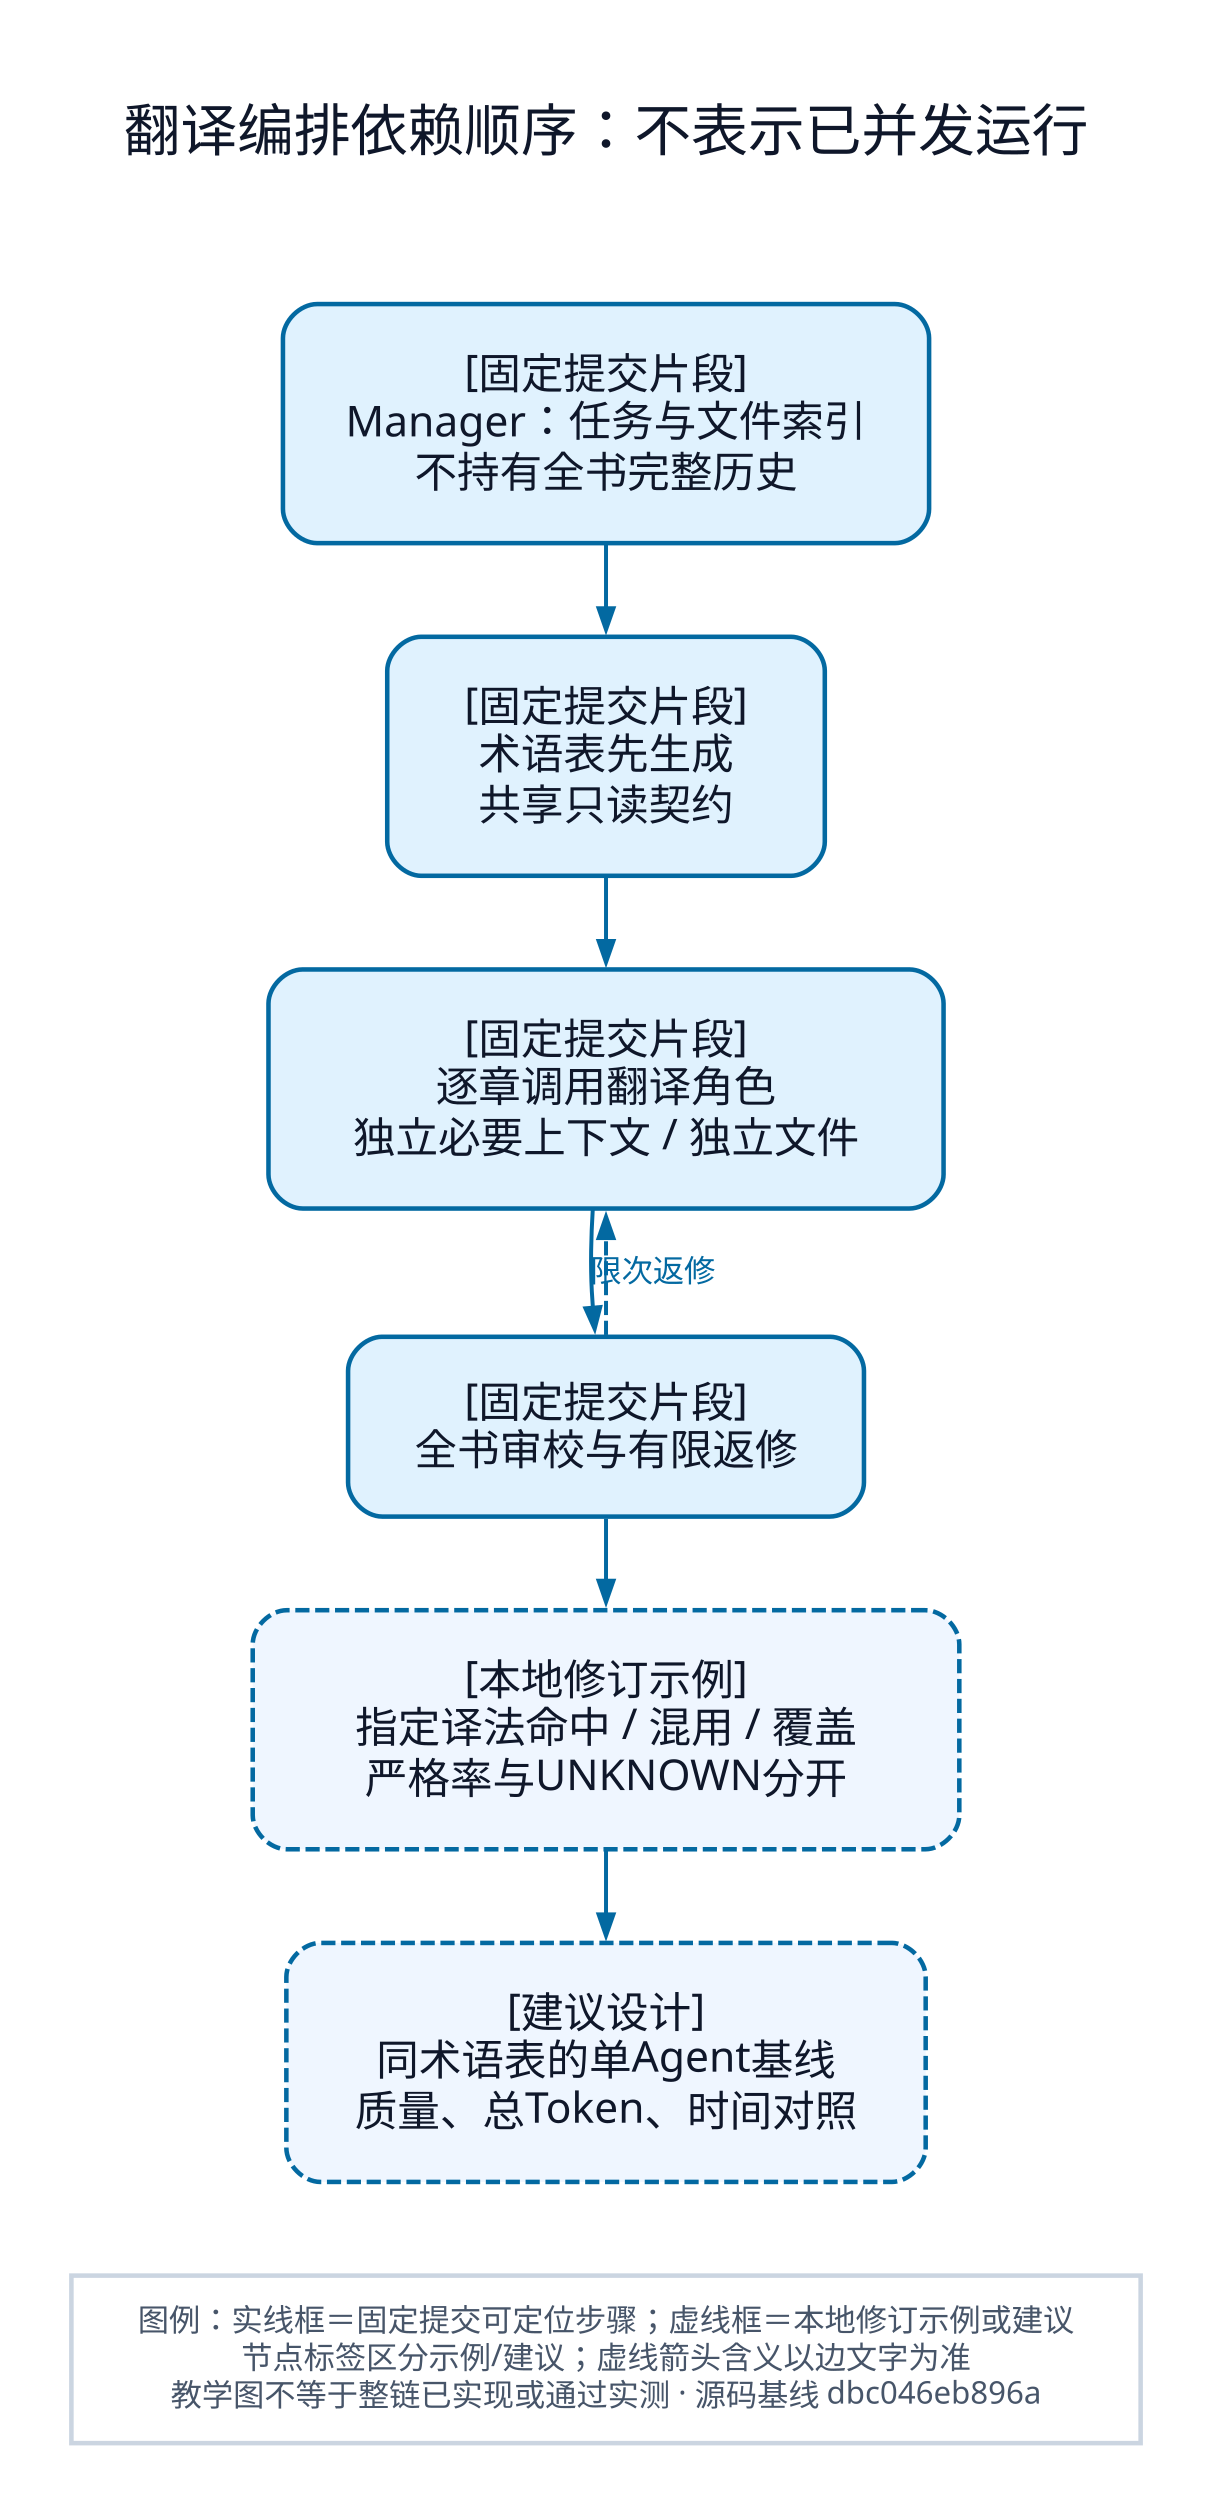
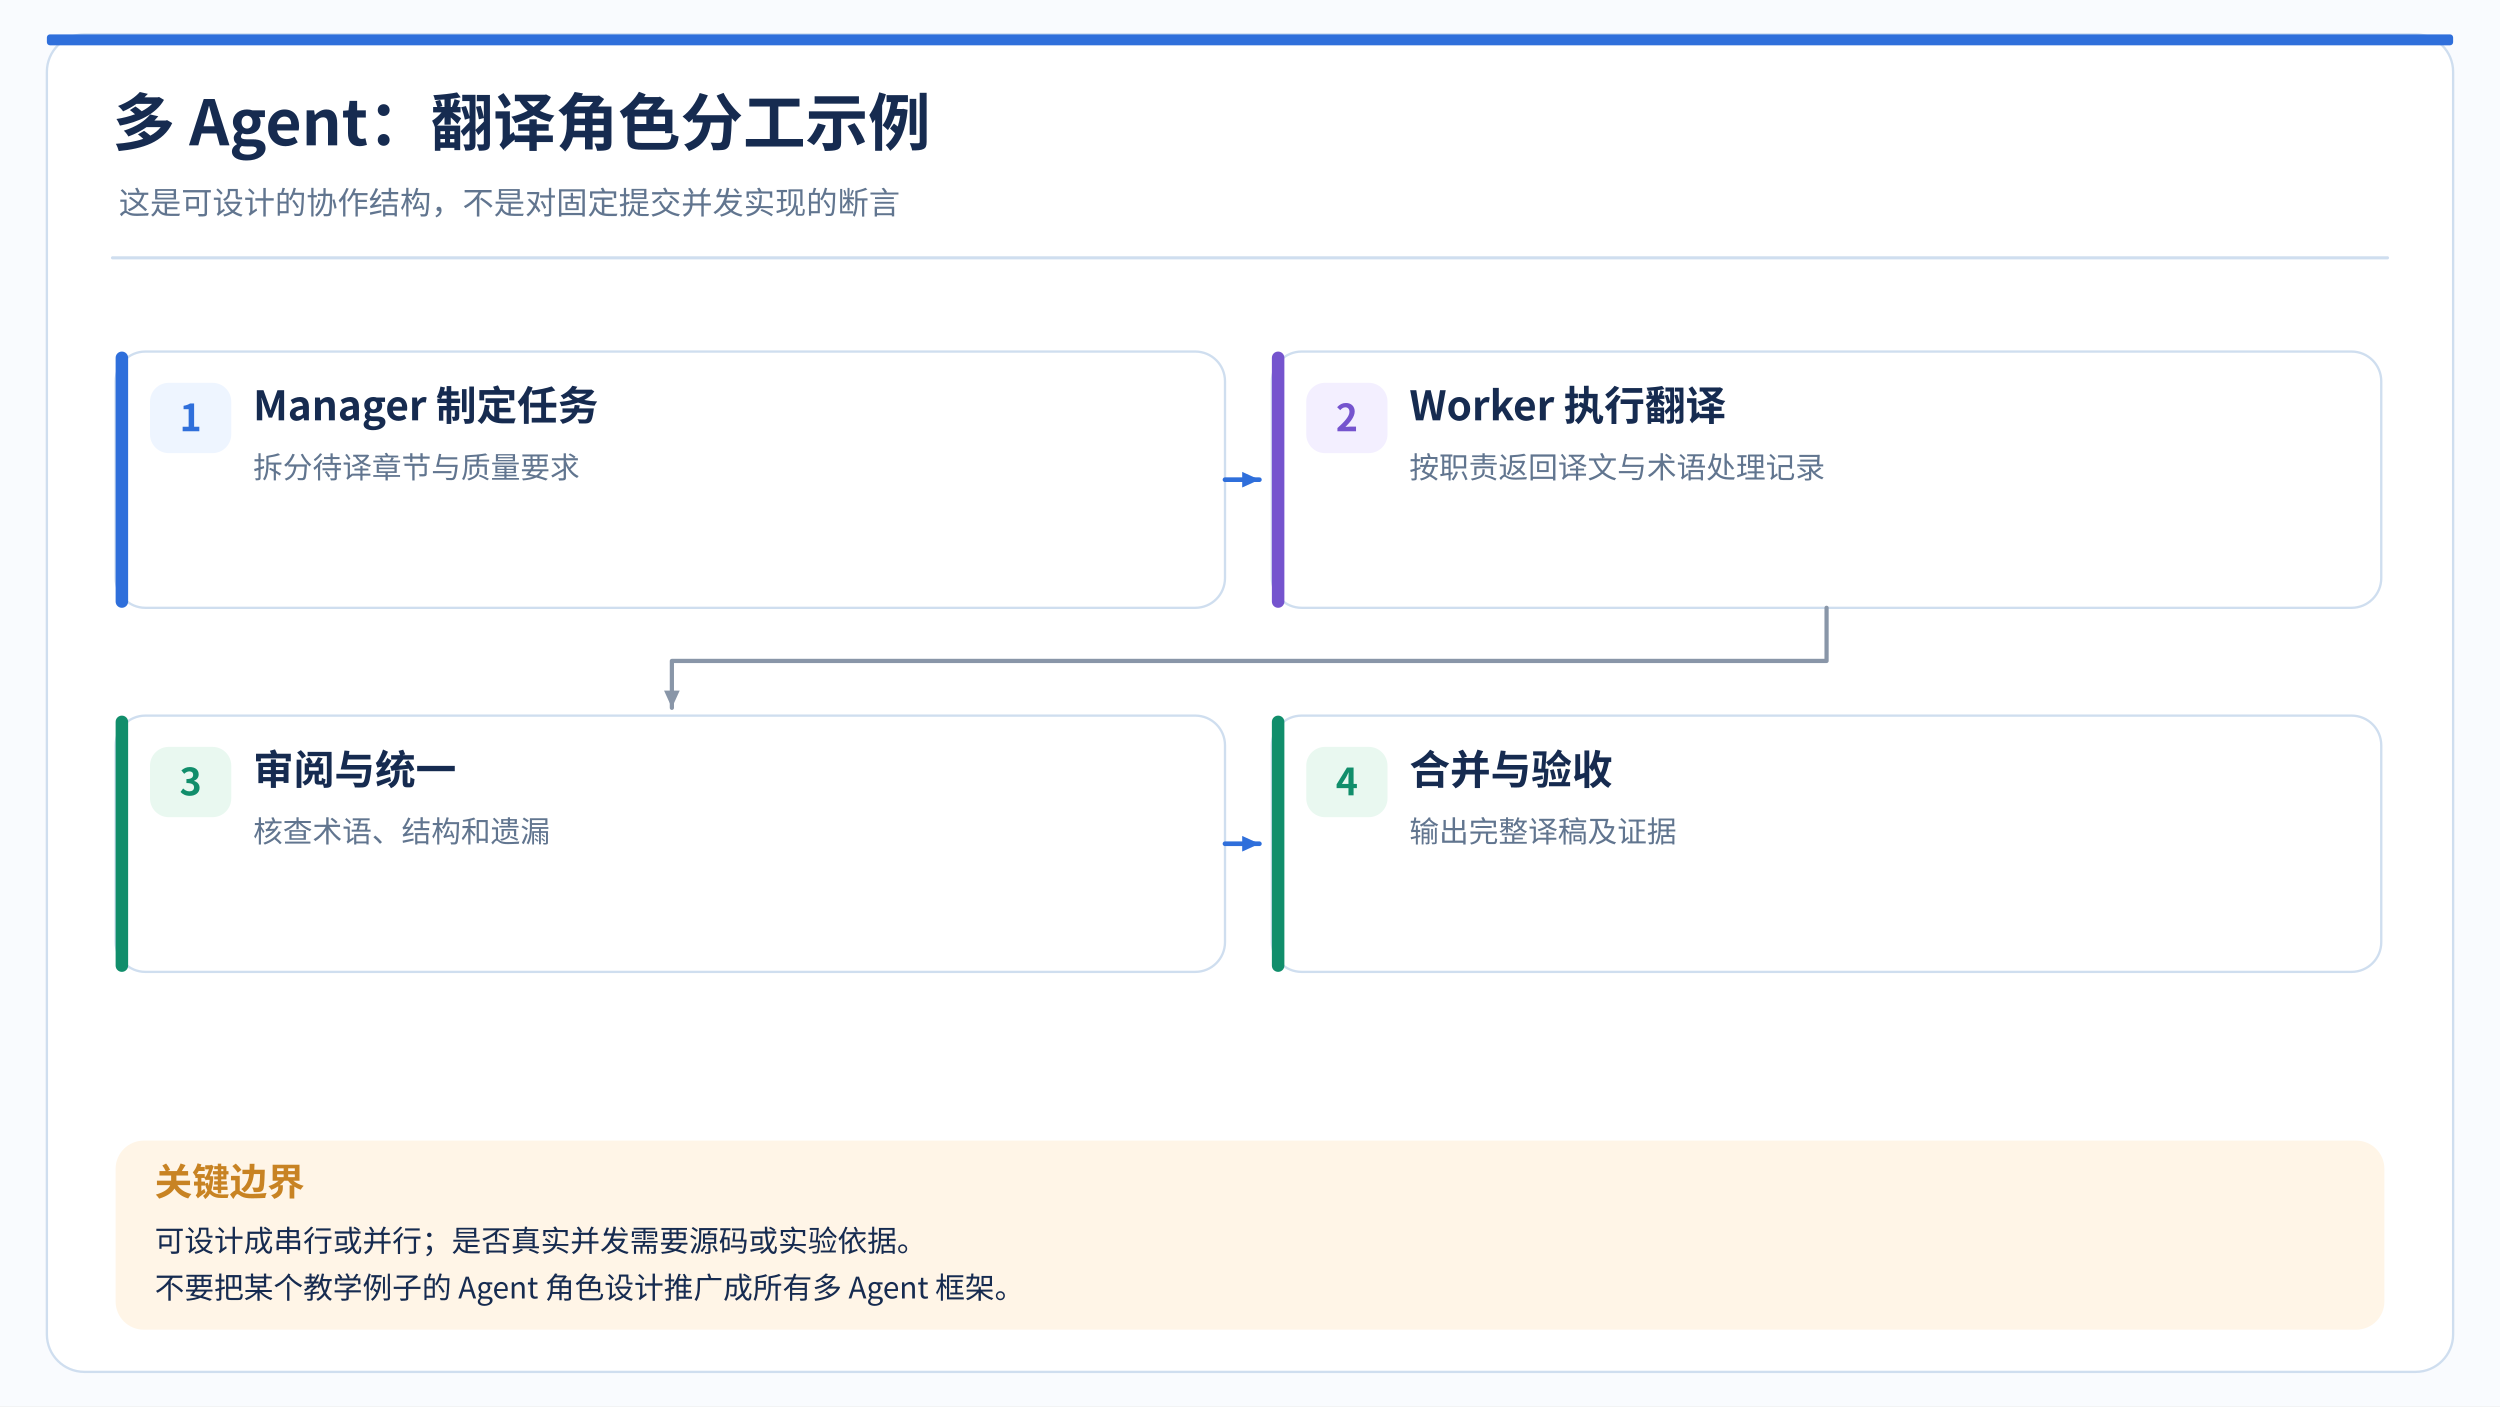
- <svg xmlns="http://www.w3.org/2000/svg" width="427pt" height="881pt" viewBox="0.00 0.00 427.00 881.00">
-   <g id="graph0" class="graph" transform="scale(1 1) rotate(0) translate(20.16 860.96)">
-     <polygon fill="white" stroke="none" points="-20.16,20.16 -20.16,-860.96 406.96,-860.96 406.96,20.16 -20.16,20.16" />
-     <g id="edge2" class="edge">
-       <path fill="none" stroke="#0369a1" stroke-width="1.4" d="M193.4,-669.08C193.4,-661.73 193.4,-654.01 193.4,-646.44" />
-       <polygon fill="#0369a1" stroke="#0369a1" stroke-width="1.4" points="196.03,-646.6 193.4,-639.1 190.78,-646.6 196.03,-646.6" />
-     </g>
-     <g id="edge3" class="edge">
-       <path fill="none" stroke="#0369a1" stroke-width="1.4" d="M193.4,-551.84C193.4,-544.49 193.4,-536.77 193.4,-529.2" />
-       <polygon fill="#0369a1" stroke="#0369a1" stroke-width="1.4" points="196.03,-529.36 193.4,-521.86 190.78,-529.36 196.03,-529.36" />
-     </g>
-     <g id="edge4" class="edge">
-       <path fill="none" stroke="#0369a1" stroke-width="1.4" d="M188.72,-434.57C188.14,-425.14 187.9,-415.17 188.4,-405.88 188.51,-403.86 188.64,-401.8 188.8,-399.72" />
-       <polygon fill="#0369a1" stroke="#0369a1" stroke-width="1.4" points="191.37,-400.36 189.4,-392.66 186.14,-399.91 191.37,-400.36" />
-     </g>
-     <g id="edge5" class="edge">
-       <path fill="none" stroke="#0369a1" stroke-width="1.4" stroke-dasharray="5,2" d="M193.4,-390.54C193.4,-401.14 193.4,-413.27 193.4,-425" />
-       <polygon fill="#0369a1" stroke="#0369a1" stroke-width="1.4" points="190.78,-424.67 193.4,-432.17 196.03,-424.67 190.78,-424.67" />
-       <text xml:space="preserve" text-anchor="middle" x="209.9" y="-409.18" font-family="Microsoft YaHei, SimHei, sans-serif" font-size="11.00" fill="#0369a1">限次返修</text>
-     </g>
-     <g id="edge6" class="edge">
-       <path fill="none" stroke="#0369a1" stroke-width="1.4" d="M193.4,-325.76C193.4,-318.8 193.4,-311.26 193.4,-303.75" />
-       <polygon fill="#0369a1" stroke="#0369a1" stroke-width="1.4" points="196.03,-303.91 193.4,-296.41 190.78,-303.91 196.03,-303.91" />
-     </g>
-     <g id="edge7" class="edge">
-       <path fill="none" stroke="#0369a1" stroke-width="1.4" d="M193.4,-208.8C193.4,-201.45 193.4,-193.73 193.4,-186.16" />
-       <polygon fill="#0369a1" stroke="#0369a1" stroke-width="1.4" points="196.03,-186.32 193.4,-178.82 190.78,-186.32 196.03,-186.32" />
-     </g>
-     <g id="node1" class="node">
-       <text xml:space="preserve" text-anchor="middle" x="193.4" y="-807.8" font-family="Microsoft YaHei, SimHei, sans-serif" font-size="20.00" fill="#0f172a">翻译编排依赖顺序：不表示已并发运行</text>
-     </g>
-     <g id="node2" class="node">
-       <path fill="#e0f2fe" stroke="#0369a1" stroke-width="1.6" d="M295.25,-753.8C295.25,-753.8 91.55,-753.8 91.55,-753.8 85.55,-753.8 79.55,-747.8 79.55,-741.8 79.55,-741.8 79.55,-681.56 79.55,-681.56 79.55,-675.56 85.55,-669.56 91.55,-669.56 91.55,-669.56 295.25,-669.56 295.25,-669.56 301.25,-669.56 307.25,-675.56 307.25,-681.56 307.25,-681.56 307.25,-741.8 307.25,-741.8 307.25,-747.8 301.25,-753.8 295.25,-753.8" />
-       <text xml:space="preserve" text-anchor="middle" x="193.4" y="-725.18" font-family="Microsoft YaHei, SimHei, sans-serif" font-size="15.00" fill="#0f172a">[固定提交片段]</text>
-       <text xml:space="preserve" text-anchor="middle" x="193.4" y="-707.18" font-family="Microsoft YaHei, SimHei, sans-serif" font-size="15.00" fill="#0f172a">Manager：任务与文件索引</text>
-       <text xml:space="preserve" text-anchor="middle" x="193.4" y="-689.18" font-family="Microsoft YaHei, SimHei, sans-serif" font-size="15.00" fill="#0f172a">不持有全书完整历史</text>
-     </g>
-     <g id="node3" class="node">
-       <path fill="#e0f2fe" stroke="#0369a1" stroke-width="1.6" d="M258.5,-636.56C258.5,-636.56 128.3,-636.56 128.3,-636.56 122.3,-636.56 116.3,-630.56 116.3,-624.56 116.3,-624.56 116.3,-564.32 116.3,-564.32 116.3,-558.32 122.3,-552.32 128.3,-552.32 128.3,-552.32 258.5,-552.32 258.5,-552.32 264.5,-552.32 270.5,-558.32 270.5,-564.32 270.5,-564.32 270.5,-624.56 270.5,-624.56 270.5,-630.56 264.5,-636.56 258.5,-636.56" />
-       <text xml:space="preserve" text-anchor="middle" x="193.4" y="-607.94" font-family="Microsoft YaHei, SimHei, sans-serif" font-size="15.00" fill="#0f172a">[固定提交片段]</text>
-       <text xml:space="preserve" text-anchor="middle" x="193.4" y="-589.94" font-family="Microsoft YaHei, SimHei, sans-serif" font-size="15.00" fill="#0f172a">术语表先生成</text>
-       <text xml:space="preserve" text-anchor="middle" x="193.4" y="-571.94" font-family="Microsoft YaHei, SimHei, sans-serif" font-size="15.00" fill="#0f172a">共享只读契约</text>
-     </g>
-     <g id="node4" class="node">
-       <path fill="#e0f2fe" stroke="#0369a1" stroke-width="1.6" d="M300.35,-519.32C300.35,-519.32 86.45,-519.32 86.45,-519.32 80.45,-519.32 74.45,-513.32 74.45,-507.32 74.45,-507.32 74.45,-447.08 74.45,-447.08 74.45,-441.08 80.45,-435.08 86.45,-435.08 86.45,-435.08 300.35,-435.08 300.35,-435.08 306.35,-435.08 312.35,-441.08 312.35,-447.08 312.35,-447.08 312.35,-507.32 312.35,-507.32 312.35,-513.32 306.35,-519.32 300.35,-519.32" />
-       <text xml:space="preserve" text-anchor="middle" x="193.4" y="-490.7" font-family="Microsoft YaHei, SimHei, sans-serif" font-size="15.00" fill="#0f172a">[固定提交片段]</text>
-       <text xml:space="preserve" text-anchor="middle" x="193.4" y="-472.7" font-family="Microsoft YaHei, SimHei, sans-serif" font-size="15.00" fill="#0f172a">逐章调用翻译角色</text>
-       <text xml:space="preserve" text-anchor="middle" x="193.4" y="-454.7" font-family="Microsoft YaHei, SimHei, sans-serif" font-size="15.00" fill="#0f172a">独立必要上下文 / 独立文件</text>
-     </g>
-     <g id="node5" class="node">
-       <path fill="#e0f2fe" stroke="#0369a1" stroke-width="1.6" d="M272.3,-389.88C272.3,-389.88 114.5,-389.88 114.5,-389.88 108.5,-389.88 102.5,-383.88 102.5,-377.88 102.5,-377.88 102.5,-338.52 102.5,-338.52 102.5,-332.52 108.5,-326.52 114.5,-326.52 114.5,-326.52 272.3,-326.52 272.3,-326.52 278.3,-326.52 284.3,-332.52 284.3,-338.52 284.3,-338.52 284.3,-377.88 284.3,-377.88 284.3,-383.88 278.3,-389.88 272.3,-389.88" />
-       <text xml:space="preserve" text-anchor="middle" x="193.4" y="-362.7" font-family="Microsoft YaHei, SimHei, sans-serif" font-size="15.00" fill="#0f172a">[固定提交片段]</text>
-       <text xml:space="preserve" text-anchor="middle" x="193.4" y="-344.7" font-family="Microsoft YaHei, SimHei, sans-serif" font-size="15.00" fill="#0f172a">全书审校与有限返修</text>
-     </g>
-     <g id="node6" class="node">
-       <path fill="#eff6ff" stroke="#0369a1" stroke-width="1.6" stroke-dasharray="5,2" d="M305.9,-293.52C305.9,-293.52 80.9,-293.52 80.9,-293.52 74.9,-293.52 68.9,-287.52 68.9,-281.52 68.9,-281.52 68.9,-221.28 68.9,-221.28 68.9,-215.28 74.9,-209.28 80.9,-209.28 80.9,-209.28 305.9,-209.28 305.9,-209.28 311.9,-209.28 317.9,-215.28 317.9,-221.28 317.9,-221.28 317.9,-281.52 317.9,-281.52 317.9,-287.52 311.9,-293.52 305.9,-293.52" />
-       <text xml:space="preserve" text-anchor="middle" x="193.4" y="-264.9" font-family="Microsoft YaHei, SimHei, sans-serif" font-size="15.00" fill="#0f172a">[本地修订示例]</text>
-       <text xml:space="preserve" text-anchor="middle" x="193.4" y="-246.9" font-family="Microsoft YaHei, SimHei, sans-serif" font-size="15.00" fill="#0f172a">指定译法命中 / 混用 / 覆盖</text>
-       <text xml:space="preserve" text-anchor="middle" x="193.4" y="-228.9" font-family="Microsoft YaHei, SimHei, sans-serif" font-size="15.00" fill="#0f172a">严格率与UNKNOWN分开</text>
-     </g>
-     <g id="node7" class="node">
-       <path fill="#eff6ff" stroke="#0369a1" stroke-width="1.6" stroke-dasharray="5,2" d="M294.05,-176.28C294.05,-176.28 92.75,-176.28 92.75,-176.28 86.75,-176.28 80.75,-170.28 80.75,-164.28 80.75,-164.28 80.75,-104.04 80.75,-104.04 80.75,-98.04 86.75,-92.04 92.75,-92.04 92.75,-92.04 294.05,-92.04 294.05,-92.04 300.05,-92.04 306.05,-98.04 306.05,-104.04 306.05,-104.04 306.05,-164.28 306.05,-164.28 306.05,-170.28 300.05,-176.28 294.05,-176.28" />
-       <text xml:space="preserve" text-anchor="middle" x="193.4" y="-147.66" font-family="Microsoft YaHei, SimHei, sans-serif" font-size="15.00" fill="#0f172a">[建议设计]</text>
-       <text xml:space="preserve" text-anchor="middle" x="193.4" y="-129.66" font-family="Microsoft YaHei, SimHei, sans-serif" font-size="15.00" fill="#0f172a">同术语表的单Agent基线</text>
-       <text xml:space="preserve" text-anchor="middle" x="193.4" y="-111.66" font-family="Microsoft YaHei, SimHei, sans-serif" font-size="15.00" fill="#0f172a">质量、总Token、时间对照</text>
-     </g>
-     <g id="node8" class="node">
-       <polygon fill="#ffffff" stroke="#cbd5e1" stroke-width="1.6" points="381.8,-59.04 5,-59.04 5,0 381.8,0 381.8,-59.04" />
-       <text xml:space="preserve" text-anchor="middle" x="193.4" y="-39.42" font-family="Microsoft YaHei, SimHei, sans-serif" font-size="11.00" fill="#475569">图例：实线框＝固定提交可定位步骤；虚线框＝本地修订示例或建议</text>
-       <text xml:space="preserve" text-anchor="middle" x="193.4" y="-26.22" font-family="Microsoft YaHei, SimHei, sans-serif" font-size="11.00" fill="#475569">节点标签区分示例/建议；虚线箭头含义以边文字为准</text>
-       <text xml:space="preserve" text-anchor="middle" x="193.4" y="-13.02" font-family="Microsoft YaHei, SimHei, sans-serif" font-size="11.00" fill="#475569">教学图不等于整链已实现或通过实测 · 源码基线 dbc046eb896a</text>
-     </g>
-   </g>
+ <svg xmlns="http://www.w3.org/2000/svg" baseProfile="full" height="900" version="1.1" viewBox="0 0 1600 900" width="1600">
+   <defs />
+   <rect fill="#F9FBFE" height="900" rx="0" ry="0" stroke="none" stroke-width="1.5" width="1600" x="0" y="0" />
+   <rect fill="#FFFFFF" height="856" rx="24" ry="24" stroke="#CFDEEF" stroke-width="1.5" width="1540" x="30" y="22" />
+   <rect fill="#2F6FDB" height="7" rx="2" ry="2" stroke="none" stroke-width="1.5" width="1540" x="30" y="22" />
+   <text fill="#162B50" font-family="Noto Sans CJK SC" font-size="40" font-weight="bold" x="72" y="93">多 Agent：翻译角色分工示例</text>
+   <text fill="#61758F" font-family="Noto Sans CJK SC" font-size="20" font-weight="normal" x="76" y="137">这是可设计的协作结构，不是对固定提交并发实现的断言</text>
+   <polyline fill="none" points="72,165 1528,165" stroke="#CFDEEF" stroke-linecap="round" stroke-linejoin="round" stroke-width="2" />
+   <rect fill="#FFFFFF" height="164" rx="19" ry="19" stroke="#CFDEEF" stroke-width="1.5" width="710" x="74" y="225" />
+   <rect fill="#2F6FDB" height="164" rx="4" ry="4" stroke="none" stroke-width="1.5" width="8" x="74" y="225" />
+   <rect fill="#EEF5FF" height="45" rx="12" ry="12" stroke="none" stroke-width="1.5" width="52" x="96" y="245" />
+   <text fill="#2F6FDB" font-family="Noto Sans CJK SC" font-size="24" font-weight="bold" text-anchor="middle" x="122" y="276">1</text>
+   <text fill="#162B50" font-family="Noto Sans CJK SC" font-size="26" font-weight="bold" x="162" y="269">Manager 制定任务</text>
+   <text fill="#61758F" font-family="Noto Sans CJK SC" font-size="19" font-weight="normal" x="162" y="306">拆分待译章节与质量要求</text>
+   <rect fill="#FFFFFF" height="164" rx="19" ry="19" stroke="#CFDEEF" stroke-width="1.5" width="710" x="814" y="225" />
+   <rect fill="#7554CE" height="164" rx="4" ry="4" stroke="none" stroke-width="1.5" width="8" x="814" y="225" />
+   <rect fill="#F3EFFF" height="45" rx="12" ry="12" stroke="none" stroke-width="1.5" width="52" x="836" y="245" />
+   <text fill="#7554CE" font-family="Noto Sans CJK SC" font-size="24" font-weight="bold" text-anchor="middle" x="862" y="276">2</text>
+   <text fill="#162B50" font-family="Noto Sans CJK SC" font-size="26" font-weight="bold" x="902" y="269">Worker 执行翻译</text>
+   <text fill="#61758F" font-family="Noto Sans CJK SC" font-size="19" font-weight="normal" x="902" y="306">按职责返回译文与术语处理记录</text>
+   <rect fill="#FFFFFF" height="164" rx="19" ry="19" stroke="#CFDEEF" stroke-width="1.5" width="710" x="74" y="458" />
+   <rect fill="#118E6B" height="164" rx="4" ry="4" stroke="none" stroke-width="1.5" width="8" x="74" y="458" />
+   <rect fill="#E9F8F0" height="45" rx="12" ry="12" stroke="none" stroke-width="1.5" width="52" x="96" y="478" />
+   <text fill="#118E6B" font-family="Noto Sans CJK SC" font-size="24" font-weight="bold" text-anchor="middle" x="122" y="509">3</text>
+   <text fill="#162B50" font-family="Noto Sans CJK SC" font-size="26" font-weight="bold" x="162" y="502">审阅与统一</text>
+   <text fill="#61758F" font-family="Noto Sans CJK SC" font-size="19" font-weight="normal" x="162" y="539">核查术语、结构和遗漏</text>
+   <rect fill="#FFFFFF" height="164" rx="19" ry="19" stroke="#CFDEEF" stroke-width="1.5" width="710" x="814" y="458" />
+   <rect fill="#118E6B" height="164" rx="4" ry="4" stroke="none" stroke-width="1.5" width="8" x="814" y="458" />
+   <rect fill="#E9F8F0" height="45" rx="12" ry="12" stroke="none" stroke-width="1.5" width="52" x="836" y="478" />
+   <text fill="#118E6B" font-family="Noto Sans CJK SC" font-size="24" font-weight="bold" text-anchor="middle" x="862" y="509">4</text>
+   <text fill="#162B50" font-family="Noto Sans CJK SC" font-size="26" font-weight="bold" x="902" y="502">合并与验收</text>
+   <text fill="#61758F" font-family="Noto Sans CJK SC" font-size="19" font-weight="normal" x="902" y="539">输出完整译稿及证据</text>
+   <polyline fill="none" points="784,307 806,307" stroke="#2F6FDB" stroke-linecap="round" stroke-linejoin="round" stroke-width="3" />
+   <polygon fill="#2F6FDB" points="806,307 795.0,302.0 795.0,312.0" />
+   <polyline fill="none" points="1169,389 1169,423 430,423 430,453" stroke="#8996A8" stroke-linecap="round" stroke-linejoin="round" stroke-width="2.7" />
+   <polygon fill="#8996A8" points="430,453 435.0,442.0 425.0,442.0" />
+   <polyline fill="none" points="784,540 806,540" stroke="#2F6FDB" stroke-linecap="round" stroke-linejoin="round" stroke-width="3" />
+   <polygon fill="#2F6FDB" points="806,540 795.0,535.0 795.0,545.0" />
+   <rect fill="#FFF5E7" height="121" rx="18" ry="18" stroke="none" stroke-width="1.5" width="1452" x="74" y="730" />
+   <text fill="#C88323" font-family="Noto Sans CJK SC" font-size="24" font-weight="bold" x="99" y="765">关键边界</text>
+   <text fill="#162B50" font-family="Noto Sans CJK SC" font-size="19" font-weight="normal" x="99" y="801">可设计成串行或并行；是否真实并发需要源码或实验依据。</text>
+   <text fill="#162B50" font-family="Noto Sans CJK SC" font-size="19" font-weight="normal" x="99" y="831">不要把某个教学例子的 Agent 角色设计推广成所有多 Agent 框架。</text>
</svg>
